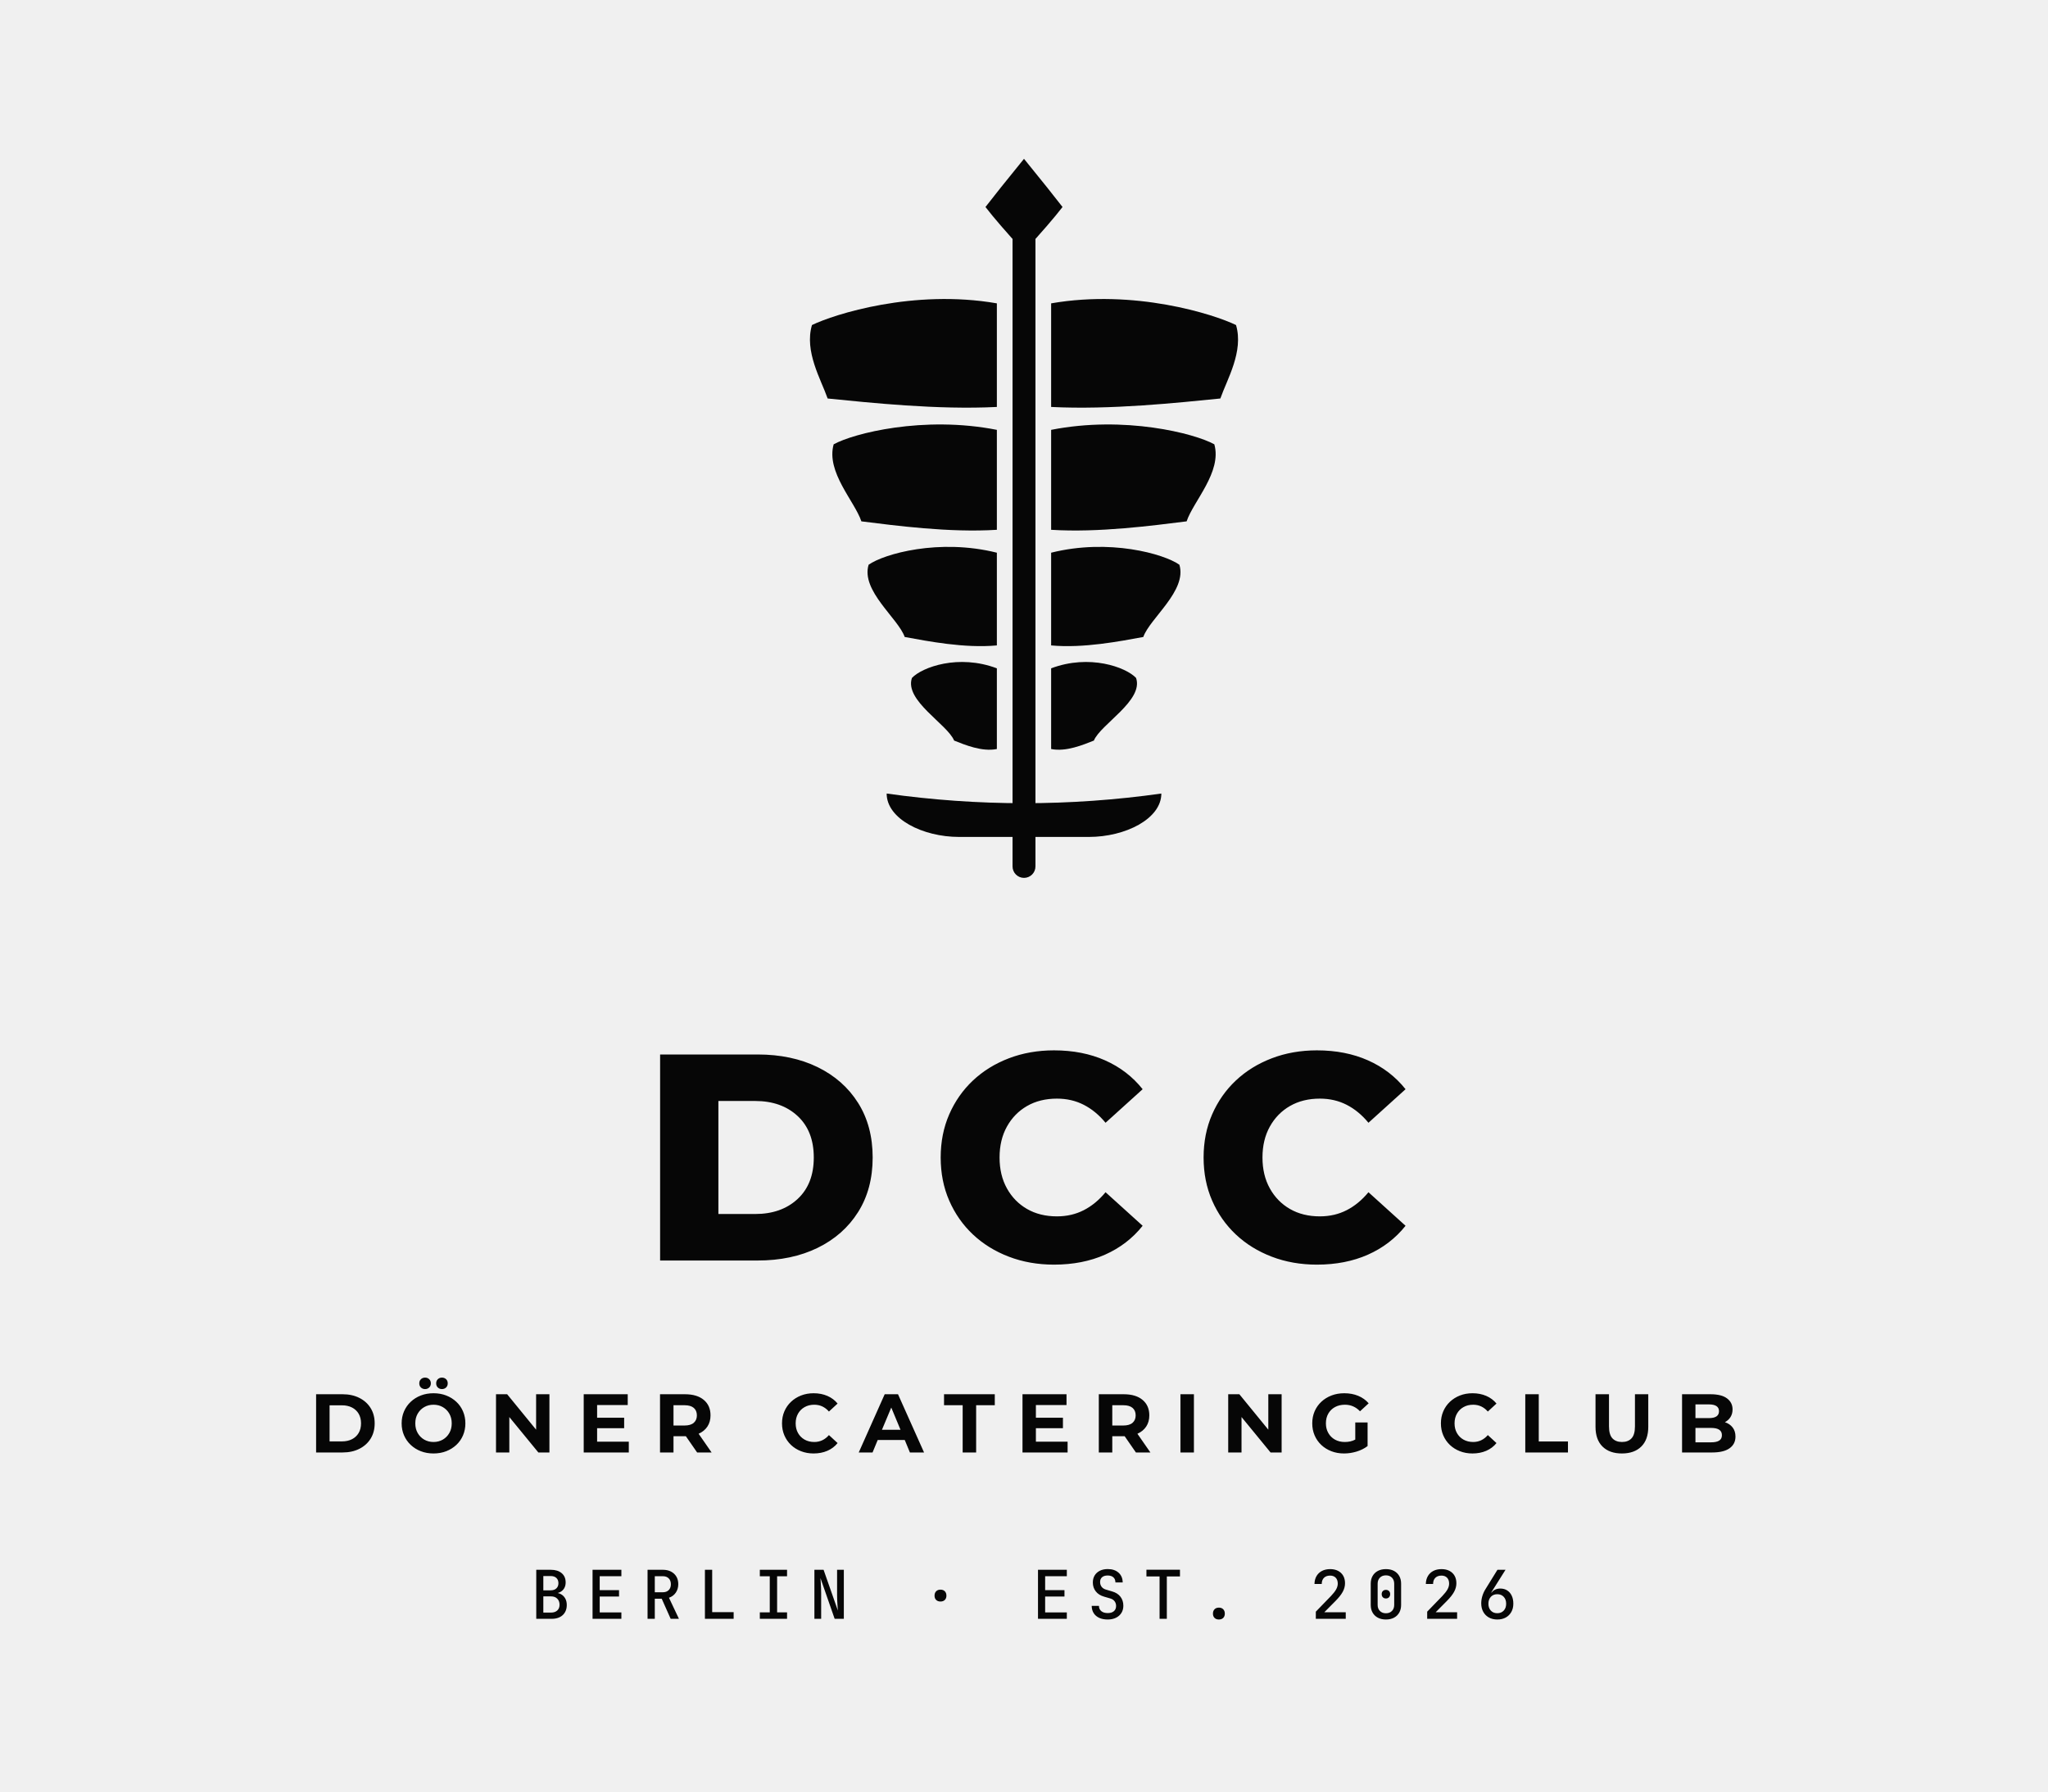
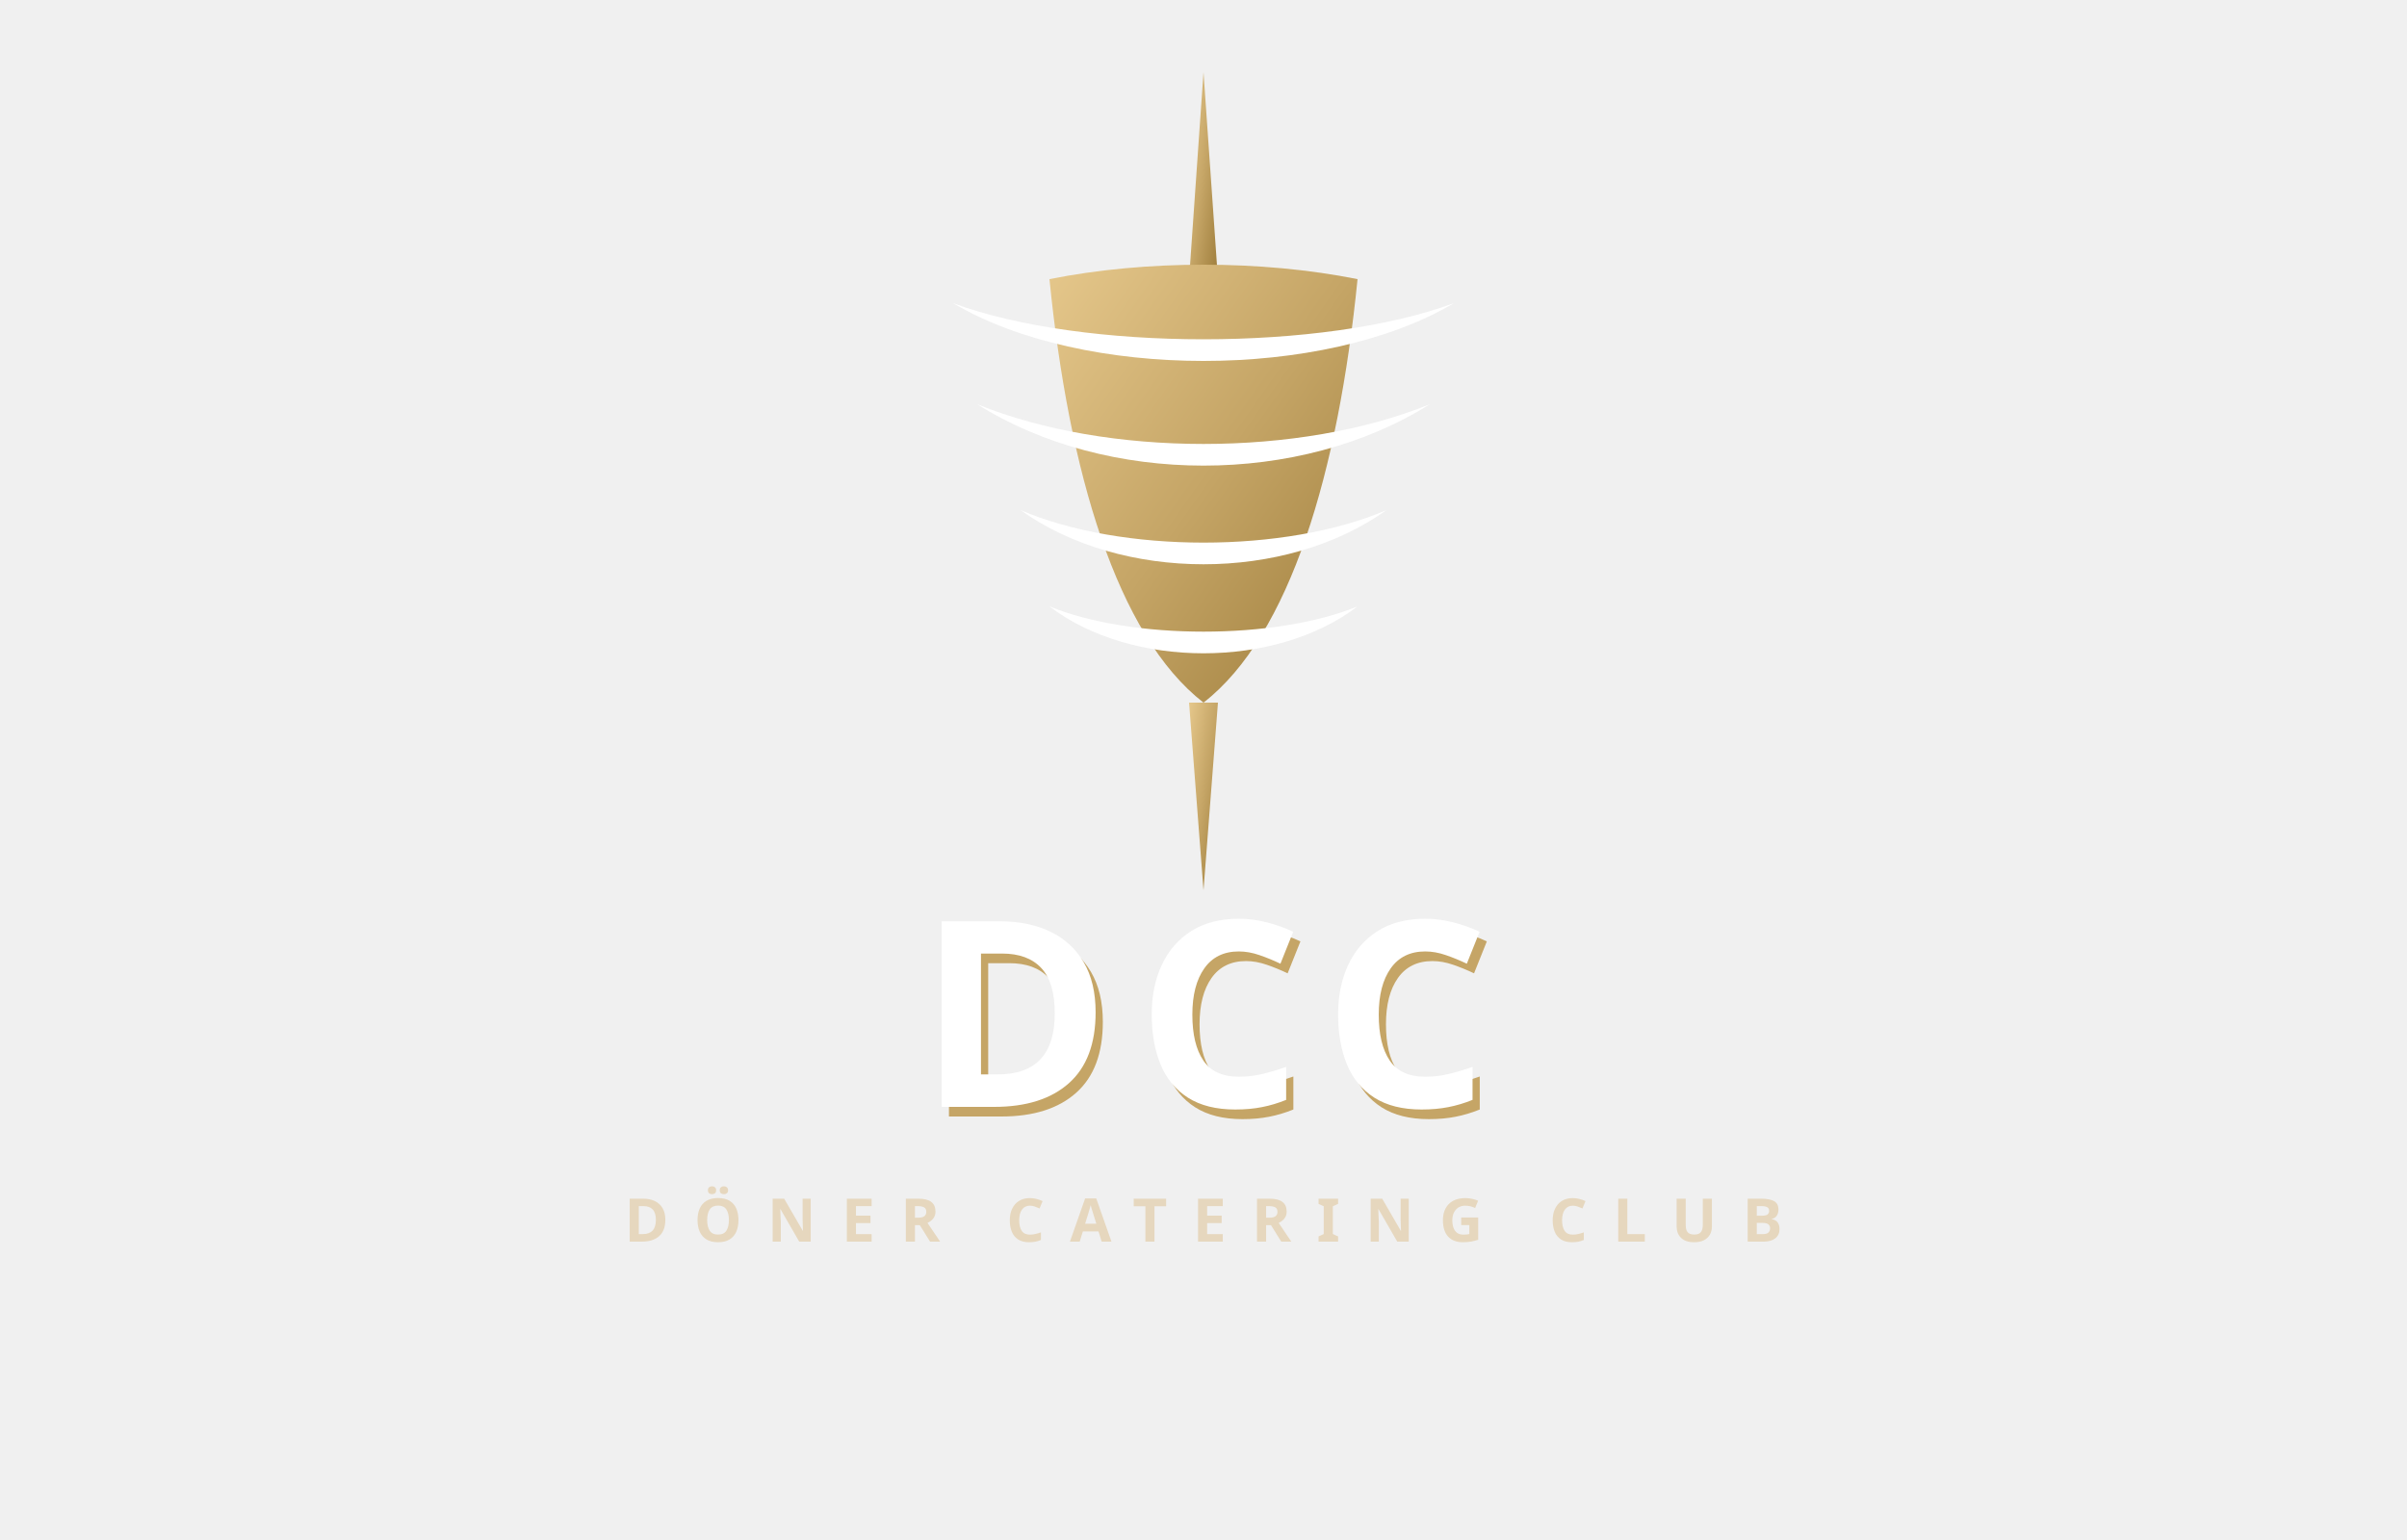
- <svg xmlns="http://www.w3.org/2000/svg" viewBox="0 0 320 280" width="320" height="280" role="img" aria-label="DCC Döner Catering Club — logo-stacked (mono)">
+ <svg xmlns="http://www.w3.org/2000/svg" viewBox="0 0 500 320" width="100%" height="100%">
  <defs>
-     <linearGradient id="dcc-spit-logo-stacked-mono" gradientUnits="userSpaceOnUse" x1="143.06" y1="24.82" x2="176.94" y2="135.88">
-       <stop offset="0%" stop-color="#060606" />
-       <stop offset="28%" stop-color="#060606" />
-       <stop offset="64%" stop-color="#060606" />
-       <stop offset="100%" stop-color="#060606" />
+     <linearGradient id="dccGoldGradDark" x1="0%" y1="0%" x2="100%" y2="100%">
+       <stop offset="0%" stop-color="#E5C78B" />
+       <stop offset="50%" stop-color="#C5A566" />
+       <stop offset="100%" stop-color="#9E7D3B" />
    </linearGradient>
-     <linearGradient id="dcc-spit-logo-stacked-mono-text" gradientUnits="userSpaceOnUse" x1="48.00" y1="0.00" x2="272.00" y2="0.00">
-       <stop offset="0%" stop-color="#060606" />
-       <stop offset="100%" stop-color="#060606" />
-     </linearGradient>
+     <filter id="goldGlow" x="-20%" y="-20%" width="140%" height="140%">
+       <feDropShadow dx="1.5" dy="2" stdDeviation="0.5" flood-color="#C5A566" flood-opacity="0.85" />
+     </filter>
  </defs>
-   <rect x="158.21" y="35.55" width="3.58" height="101.65" rx="1.79" fill="url(#dcc-spit-logo-stacked-mono)" />
-   <path d="M 160.00,24.82 Q 164.14,29.91 166.02,32.35 Q 164.14,34.80 160.00,39.32 Q 155.86,34.80 153.98,32.35 Q 155.86,29.91 160.00,24.82 Z" fill="url(#dcc-spit-logo-stacked-mono)" />
-   <path d="M 155.76,47.41 C 142.76,45.15 130.34,49.11 126.87,50.80 C 125.65,54.93 128.28,59.30 129.32,62.28 C 135.93,62.94 146.51,64.07 155.76,63.60 Z" fill="url(#dcc-spit-logo-stacked-mono)" />
-   <path d="M 164.24,47.41 C 177.24,45.15 189.66,49.11 193.13,50.80 C 194.35,54.93 191.72,59.30 190.68,62.28 C 184.07,62.94 173.49,64.07 164.24,63.60 Z" fill="url(#dcc-spit-logo-stacked-mono)" />
-   <path d="M 155.76,67.18 C 144.29,64.92 133.32,67.74 130.26,69.44 C 129.04,73.77 133.55,78.35 134.59,81.48 C 139.88,82.14 148.35,83.27 155.76,82.80 Z" fill="url(#dcc-spit-logo-stacked-mono)" />
-   <path d="M 164.24,67.18 C 175.71,64.92 186.68,67.74 189.74,69.44 C 190.96,73.77 186.45,78.35 185.41,81.48 C 180.12,82.14 171.65,83.27 164.24,82.80 Z" fill="url(#dcc-spit-logo-stacked-mono)" />
-   <path d="M 155.76,86.38 C 146.74,84.12 138.12,86.56 135.72,88.26 C 134.49,92.32 140.33,96.62 141.36,99.55 C 144.96,100.21 150.72,101.34 155.76,100.87 Z" fill="url(#dcc-spit-logo-stacked-mono)" />
-   <path d="M 164.24,86.38 C 173.26,84.12 181.88,86.56 184.28,88.26 C 185.51,92.32 179.67,96.62 178.64,99.55 C 175.04,100.21 169.28,101.34 164.24,100.87 Z" fill="url(#dcc-spit-logo-stacked-mono)" />
-   <path d="M 155.76,104.45 C 149.79,102.19 144.09,104.26 142.49,105.95 C 141.27,109.48 148.05,113.20 149.08,115.74 C 150.75,116.40 153.43,117.53 155.76,117.06 Z" fill="url(#dcc-spit-logo-stacked-mono)" />
-   <path d="M 164.24,104.45 C 170.21,102.19 175.91,104.26 177.51,105.95 C 178.73,109.48 171.95,113.20 170.92,115.74 C 169.25,116.40 166.57,117.53 164.24,117.06 Z" fill="url(#dcc-spit-logo-stacked-mono)" />
-   <path d="M 138.54,124.02 Q 160.00,127.04 181.46,124.02 C 181.46,127.98 175.81,130.80 170.16,130.80 L 149.84,130.80 C 144.19,130.80 138.54,127.98 138.54,124.02 Z" fill="url(#dcc-spit-logo-stacked-mono)" />
-   <path d="M103.142 197.0V164.8H118.368Q123.704 164.8 127.752 166.778Q131.8 168.756 134.077 172.367Q136.354 175.978 136.354 180.9Q136.354 185.822 134.077 189.433Q131.8 193.044 127.752 195.022Q123.704 197.0 118.368 197.0ZM112.25 189.732H118.0Q122.094 189.732 124.624 187.386Q127.154 185.04 127.154 180.9Q127.154 176.76 124.624 174.414Q122.094 172.068 118.0 172.068H112.25ZM164.692 197.644Q160.874 197.644 157.631 196.402Q154.388 195.16 152.019 192.929Q149.65 190.698 148.316 187.639Q146.982 184.58 146.982 180.9Q146.982 177.22 148.316 174.161Q149.65 171.102 152.019 168.871Q154.388 166.64 157.631 165.398Q160.874 164.156 164.692 164.156Q169.154 164.156 172.673 165.72Q176.192 167.284 178.538 170.228L172.742 175.472Q171.224 173.632 169.338 172.666Q167.452 171.7 165.152 171.7Q162.484 171.7 160.483 172.85Q158.482 174.0 157.332 176.07Q156.182 178.14 156.182 180.9Q156.182 183.66 157.332 185.73Q158.482 187.8 160.483 188.95Q162.484 190.1 165.152 190.1Q167.452 190.1 169.338 189.134Q171.224 188.168 172.742 186.328L178.538 191.572Q176.192 194.516 172.673 196.08Q169.154 197.644 164.692 197.644ZM205.772 197.644Q201.954 197.644 198.711 196.402Q195.468 195.16 193.099 192.929Q190.73 190.698 189.396 187.639Q188.062 184.58 188.062 180.9Q188.062 177.22 189.396 174.161Q190.73 171.102 193.099 168.871Q195.468 166.64 198.711 165.398Q201.954 164.156 205.772 164.156Q210.234 164.156 213.753 165.72Q217.272 167.284 219.618 170.228L213.822 175.472Q212.304 173.632 210.418 172.666Q208.532 171.7 206.232 171.7Q203.564 171.7 201.563 172.85Q199.562 174.0 198.412 176.07Q197.262 178.14 197.262 180.9Q197.262 183.66 198.412 185.73Q199.562 187.8 201.563 188.95Q203.564 190.1 206.232 190.1Q208.532 190.1 210.418 189.134Q212.304 188.168 213.822 186.328L219.618 191.572Q217.272 194.516 213.753 196.08Q210.234 197.644 205.772 197.644Z" fill="#060606" />
-   <path d="M49.391 227.0V217.9H53.525Q55.007 217.9 56.138 218.466Q57.269 219.031 57.906 220.052Q58.543 221.072 58.543 222.45Q58.543 223.828 57.906 224.849Q57.269 225.869 56.138 226.435Q55.007 227.0 53.525 227.0ZM51.497 225.271H53.421Q54.331 225.271 55.001 224.926Q55.67 224.582 56.041 223.952Q56.411 223.321 56.411 222.45Q56.411 221.579 56.041 220.949Q55.67 220.318 55.001 219.974Q54.331 219.629 53.421 219.629H51.497ZM67.736 227.156Q66.657 227.156 65.754 226.805Q64.85 226.454 64.174 225.817Q63.498 225.18 63.128 224.322Q62.757 223.464 62.757 222.45Q62.757 221.436 63.128 220.578Q63.498 219.72 64.174 219.083Q64.85 218.446 65.754 218.095Q66.657 217.744 67.736 217.744Q68.815 217.744 69.719 218.095Q70.622 218.446 71.298 219.077Q71.974 219.707 72.345 220.572Q72.715 221.436 72.715 222.45Q72.715 223.464 72.345 224.329Q71.974 225.193 71.298 225.824Q70.622 226.454 69.719 226.805Q68.815 227.156 67.736 227.156ZM67.736 225.362Q68.542 225.362 69.186 224.992Q69.829 224.621 70.206 223.964Q70.583 223.308 70.583 222.45Q70.583 221.592 70.206 220.935Q69.829 220.279 69.186 219.909Q68.542 219.538 67.736 219.538Q66.93 219.538 66.287 219.909Q65.643 220.279 65.266 220.935Q64.889 221.592 64.889 222.45Q64.889 223.308 65.266 223.964Q65.643 224.621 66.287 224.992Q66.93 225.362 67.736 225.362ZM66.423 217.094Q66.033 217.094 65.773 216.847Q65.513 216.6 65.513 216.197Q65.513 215.794 65.773 215.547Q66.033 215.3 66.423 215.3Q66.8 215.3 67.06 215.547Q67.32 215.794 67.32 216.197Q67.32 216.6 67.06 216.847Q66.8 217.094 66.423 217.094ZM69.049 217.094Q68.672 217.094 68.412 216.847Q68.152 216.6 68.152 216.197Q68.152 215.794 68.412 215.547Q68.672 215.3 69.049 215.3Q69.439 215.3 69.699 215.547Q69.959 215.794 69.959 216.197Q69.959 216.6 69.699 216.847Q69.439 217.094 69.049 217.094ZM77.501 227.0V217.9H79.243L83.767 223.438V217.9H85.847V227.0H84.118L79.581 221.462V227.0ZM91.205 227.0V217.9H98.082V219.59H93.298V221.566H97.523V223.204H93.298V225.31H98.251V227.0ZM103.128 227.0V217.9H107.015Q108.913 217.9 109.966 218.784Q111.019 219.668 111.019 221.202Q111.019 222.216 110.532 222.951Q110.044 223.685 109.16 224.075L111.188 227.0H108.926L107.171 224.465Q107.119 224.465 107.067 224.465H105.234V227.0ZM105.234 222.788H106.95Q107.912 222.788 108.4 222.365Q108.887 221.943 108.887 221.202Q108.887 220.448 108.4 220.032Q107.912 219.616 106.95 219.616H105.234ZM127.117 227.156Q126.064 227.156 125.161 226.805Q124.257 226.454 123.594 225.824Q122.931 225.193 122.561 224.335Q122.19 223.477 122.19 222.45Q122.19 221.423 122.561 220.565Q122.931 219.707 123.601 219.077Q124.27 218.446 125.167 218.095Q126.064 217.744 127.13 217.744Q128.313 217.744 129.275 218.16Q130.237 218.576 130.874 219.356L129.522 220.604Q128.586 219.538 127.234 219.538Q126.376 219.538 125.72 219.909Q125.063 220.279 124.693 220.935Q124.322 221.592 124.322 222.45Q124.322 223.308 124.693 223.964Q125.063 224.621 125.72 224.992Q126.376 225.362 127.234 225.362Q128.586 225.362 129.522 224.283L130.874 225.531Q130.237 226.324 129.275 226.74Q128.313 227.156 127.117 227.156ZM134.178 227.0 138.234 217.9H140.314L144.383 227.0H142.173L141.367 225.05H137.142L136.336 227.0ZM137.805 223.451H140.704L139.261 219.98ZM150.417 227.0V219.616H147.505V217.9H155.435V219.616H152.523V227.0ZM159.766 227.0V217.9H166.643V219.59H161.859V221.566H166.084V223.204H161.859V225.31H166.812V227.0ZM171.689 227.0V217.9H175.576Q177.474 217.9 178.527 218.784Q179.58 219.668 179.58 221.202Q179.58 222.216 179.093 222.951Q178.605 223.685 177.721 224.075L179.749 227.0H177.487L175.732 224.465Q175.68 224.465 175.628 224.465H173.795V227.0ZM173.795 222.788H175.511Q176.473 222.788 176.961 222.365Q177.448 221.943 177.448 221.202Q177.448 220.448 176.961 220.032Q176.473 219.616 175.511 219.616H173.795ZM184.444 227.0V217.9H186.55V227.0ZM191.908 227.0V217.9H193.65L198.174 223.438V217.9H200.254V227.0H198.525L193.988 221.462V227.0ZM210.006 227.156Q208.927 227.156 208.024 226.805Q207.12 226.454 206.451 225.824Q205.781 225.193 205.411 224.335Q205.04 223.477 205.04 222.45Q205.04 221.423 205.411 220.565Q205.781 219.707 206.457 219.077Q207.133 218.446 208.043 218.095Q208.953 217.744 210.045 217.744Q211.241 217.744 212.216 218.147Q213.191 218.55 213.854 219.317L212.502 220.565Q211.527 219.538 210.149 219.538Q209.265 219.538 208.596 219.902Q207.926 220.266 207.549 220.923Q207.172 221.579 207.172 222.45Q207.172 223.295 207.549 223.958Q207.926 224.621 208.589 224.992Q209.252 225.362 210.123 225.362Q210.552 225.362 210.962 225.278Q211.371 225.193 211.761 224.985V222.307H213.685V225.999Q212.931 226.571 211.956 226.863Q210.981 227.156 210.006 227.156ZM230.069 227.156Q229.016 227.156 228.113 226.805Q227.209 226.454 226.546 225.824Q225.883 225.193 225.513 224.335Q225.142 223.477 225.142 222.45Q225.142 221.423 225.513 220.565Q225.883 219.707 226.553 219.077Q227.222 218.446 228.119 218.095Q229.016 217.744 230.082 217.744Q231.265 217.744 232.227 218.16Q233.189 218.576 233.826 219.356L232.474 220.604Q231.538 219.538 230.186 219.538Q229.328 219.538 228.672 219.909Q228.015 220.279 227.645 220.935Q227.274 221.592 227.274 222.45Q227.274 223.308 227.645 223.964Q228.015 224.621 228.672 224.992Q229.328 225.362 230.186 225.362Q231.538 225.362 232.474 224.283L233.826 225.531Q233.189 226.324 232.227 226.74Q231.265 227.156 230.069 227.156ZM238.326 227.0V217.9H240.432V225.284H244.995V227.0ZM253.421 227.156Q251.484 227.156 250.392 226.077Q249.3 224.998 249.3 222.996V217.9H251.406V222.918Q251.406 224.218 251.939 224.79Q252.472 225.362 253.434 225.362Q254.396 225.362 254.929 224.79Q255.462 224.218 255.462 222.918V217.9H257.542V222.996Q257.542 224.998 256.45 226.077Q255.358 227.156 253.421 227.156ZM262.822 227.0V217.9H267.268Q268.984 217.9 269.848 218.55Q270.713 219.2 270.713 220.266Q270.713 220.955 270.394 221.462Q270.076 221.969 269.517 222.268Q270.271 222.515 270.72 223.087Q271.168 223.659 271.168 224.517Q271.168 225.687 270.245 226.344Q269.322 227.0 267.528 227.0ZM264.915 225.414H267.372Q268.191 225.414 268.62 225.147Q269.049 224.881 269.049 224.296Q269.049 223.165 267.372 223.165H264.915ZM264.915 221.631H267.008Q268.594 221.631 268.594 220.552Q268.594 219.486 267.008 219.486H264.915Z" fill="url(#dcc-spit-logo-stacked-mono-text)" />
-   <path d="M83.791 253.0V245.335H86.053Q87.138 245.335 87.761 245.862Q88.384 246.388 88.384 247.313Q88.384 247.833 88.159 248.218Q87.934 248.603 87.533 248.813Q87.131 249.023 86.596 249.016V248.914Q87.177 248.904 87.617 249.133Q88.057 249.362 88.308 249.798Q88.559 250.233 88.559 250.843Q88.559 251.501 88.272 251.988Q87.985 252.476 87.456 252.738Q86.927 253.0 86.192 253.0ZM84.895 252.024H86.099Q86.716 252.024 87.073 251.695Q87.43 251.367 87.43 250.796Q87.43 250.21 87.073 249.851Q86.716 249.492 86.099 249.492H84.895ZM84.895 248.547H86.041Q86.604 248.547 86.929 248.245Q87.254 247.944 87.254 247.428Q87.254 246.909 86.933 246.61Q86.612 246.311 86.047 246.311H84.895ZM92.587 253.0V245.335H97.091V246.341H93.704V248.519H96.724V249.517H93.704V251.994H97.091V253.0ZM101.181 253.0V245.335H103.582Q104.306 245.335 104.845 245.615Q105.385 245.895 105.683 246.398Q105.98 246.901 105.98 247.578Q105.98 248.345 105.589 248.911Q105.197 249.477 104.526 249.703L106.085 253.0H104.793L103.392 249.852H102.312V253.0ZM102.312 248.847H103.582Q104.151 248.847 104.488 248.508Q104.824 248.168 104.824 247.6Q104.824 247.018 104.488 246.679Q104.151 246.34 103.582 246.34H102.312ZM110.145 253.0V245.335H111.278V251.956H114.633V253.0ZM118.724 253.0V251.988H120.276V246.347H118.724V245.335H122.976V246.347H121.424V251.988H122.976V253.0ZM127.251 253.0V245.335H128.684L130.918 251.709Q130.894 251.408 130.863 250.987Q130.832 250.566 130.813 250.116Q130.794 249.665 130.794 249.294V245.335H131.849V253.0H130.416L128.195 246.626Q128.22 246.904 128.244 247.311Q128.268 247.717 128.287 248.157Q128.306 248.596 128.306 248.978V253.0ZM146.95 250.295Q146.526 250.295 146.274 250.047Q146.022 249.799 146.022 249.382Q146.022 248.947 146.274 248.693Q146.526 248.439 146.95 248.439Q147.377 248.439 147.628 248.693Q147.878 248.947 147.878 249.382Q147.878 249.799 147.628 250.047Q147.377 250.295 146.95 250.295ZM162.187 253.0V245.335H166.691V246.341H163.304V248.519H166.324V249.517H163.304V251.994H166.691V253.0ZM173.079 253.105Q172.308 253.105 171.75 252.847Q171.192 252.588 170.888 252.11Q170.585 251.631 170.577 250.974H171.711Q171.711 251.494 172.077 251.797Q172.442 252.1 173.089 252.1Q173.7 252.1 174.044 251.806Q174.389 251.512 174.389 250.991Q174.389 250.567 174.153 250.252Q173.917 249.937 173.481 249.816L172.52 249.535Q171.676 249.297 171.216 248.712Q170.756 248.128 170.756 247.321Q170.756 246.685 171.043 246.216Q171.331 245.747 171.854 245.485Q172.377 245.223 173.088 245.223Q174.146 245.223 174.779 245.791Q175.411 246.359 175.419 247.309H174.285Q174.285 246.802 173.969 246.515Q173.653 246.227 173.074 246.227Q172.512 246.227 172.201 246.495Q171.89 246.762 171.89 247.243Q171.89 247.674 172.124 247.988Q172.359 248.301 172.797 248.429L173.778 248.721Q174.62 248.96 175.071 249.545Q175.523 250.13 175.523 250.955Q175.523 251.597 175.218 252.082Q174.913 252.567 174.364 252.836Q173.814 253.105 173.079 253.105ZM181.183 253.0V246.371H179.13V245.328H184.37V246.371H182.317V253.0ZM190.45 253.105Q190.026 253.105 189.774 252.857Q189.522 252.608 189.522 252.192Q189.522 251.757 189.774 251.503Q190.026 251.249 190.45 251.249Q190.877 251.249 191.128 251.503Q191.378 251.757 191.378 252.192Q191.378 252.608 191.128 252.857Q190.877 253.105 190.45 253.105ZM205.597 253.0V251.88L207.967 249.432Q208.515 248.858 208.77 248.402Q209.026 247.945 209.026 247.496Q209.026 246.909 208.706 246.576Q208.386 246.243 207.83 246.243Q207.218 246.243 206.869 246.591Q206.521 246.939 206.521 247.55H205.387Q205.401 246.839 205.707 246.317Q206.013 245.795 206.56 245.512Q207.108 245.23 207.839 245.23Q208.548 245.23 209.07 245.501Q209.592 245.772 209.876 246.265Q210.16 246.759 210.16 247.438Q210.16 248.117 209.807 248.771Q209.454 249.424 208.661 250.221L206.922 251.972H210.273V253.0ZM216.552 253.105Q215.828 253.105 215.294 252.824Q214.76 252.542 214.468 252.03Q214.177 251.518 214.177 250.832V247.503Q214.177 246.81 214.468 246.301Q214.759 245.792 215.293 245.511Q215.827 245.23 216.55 245.23Q217.283 245.23 217.812 245.511Q218.34 245.792 218.632 246.301Q218.923 246.81 218.923 247.503V250.832Q218.923 251.518 218.632 252.03Q218.34 252.542 217.808 252.824Q217.276 253.105 216.552 253.105ZM216.552 252.13Q217.139 252.13 217.491 251.771Q217.843 251.412 217.843 250.832V247.503Q217.843 246.923 217.491 246.564Q217.139 246.205 216.55 246.205Q215.961 246.205 215.609 246.564Q215.257 246.923 215.257 247.503V250.832Q215.257 251.412 215.611 251.771Q215.964 252.13 216.552 252.13ZM216.551 249.818Q216.254 249.818 216.071 249.631Q215.889 249.443 215.889 249.135Q215.889 248.837 216.071 248.656Q216.253 248.475 216.551 248.475Q216.849 248.475 217.03 248.656Q217.211 248.838 217.211 249.135Q217.211 249.443 217.03 249.631Q216.848 249.818 216.551 249.818ZM222.997 253.0V251.88L225.367 249.432Q225.915 248.858 226.17 248.402Q226.426 247.945 226.426 247.496Q226.426 246.909 226.106 246.576Q225.786 246.243 225.23 246.243Q224.618 246.243 224.269 246.591Q223.921 246.939 223.921 247.55H222.787Q222.801 246.839 223.107 246.317Q223.413 245.795 223.96 245.512Q224.508 245.23 225.239 245.23Q225.948 245.23 226.47 245.501Q226.992 245.772 227.276 246.265Q227.56 246.759 227.56 247.438Q227.56 248.117 227.207 248.771Q226.854 249.424 226.061 250.221L224.322 251.972H227.673V253.0ZM233.957 253.105Q233.202 253.105 232.636 252.789Q232.069 252.473 231.756 251.904Q231.442 251.335 231.442 250.584Q231.442 250.022 231.615 249.445Q231.789 248.868 232.115 248.347L233.976 245.335H235.237L233.017 248.865L233.068 248.9Q233.277 248.593 233.628 248.429Q233.98 248.266 234.416 248.266Q235.037 248.266 235.496 248.558Q235.954 248.85 236.206 249.381Q236.458 249.912 236.458 250.634Q236.458 251.373 236.144 251.929Q235.83 252.486 235.273 252.795Q234.715 253.105 233.957 253.105ZM233.95 252.123Q234.575 252.123 234.956 251.717Q235.337 251.31 235.337 250.641Q235.337 249.968 234.956 249.56Q234.575 249.152 233.95 249.152Q233.325 249.152 232.944 249.56Q232.563 249.968 232.563 250.641Q232.563 251.31 232.944 251.717Q233.325 252.123 233.95 252.123Z" fill="#060606" />
+   <g transform="translate(0, -10)">
+     <path d="M 250 25 L 253 68 L 247 68 Z" fill="url(#dccGoldGradDark)" />
+     <path d="M 218 68               C 238 64, 262 64, 282 68               C 278 108, 268 142, 250 156               C 232 142, 222 108, 218 68               Z" fill="url(#dccGoldGradDark)" />
+     <path d="M 247 156 L 253 156 L 250 195 Z" fill="url(#dccGoldGradDark)" />
+     <path d="M 198 73               C 225 89, 275 89, 302 73               C 275 83, 225 83, 198 73               Z" fill="#FFFFFF" />
+     <path d="M 203 94               C 230 111, 270 111, 297 94               C 270 105, 230 105, 203 94               Z" fill="#FFFFFF" />
+     <path d="M 212 116               C 233 131, 267 131, 288 116               C 267 125, 233 125, 212 116               Z" fill="#FFFFFF" />
+     <path d="M 218 136               C 235 149, 265 149, 282 136               C 265 143, 235 143, 218 136               Z" fill="#FFFFFF" />
+     <g transform="translate(250, 240)">
+       <text x="1.5" y="2" text-anchor="middle" font-family="'Montserrat', 'Space Grotesk', sans-serif" font-weight="900" font-size="54" letter-spacing="0.10em" fill="#C5A566">
+         DCC
+       </text>
+       <text x="0" y="0" text-anchor="middle" font-family="'Montserrat', 'Space Grotesk', sans-serif" font-weight="900" font-size="54" letter-spacing="0.10em" fill="#FFFFFF">
+         DCC
+       </text>
+       <text x="0" y="28" text-anchor="middle" font-family="'Montserrat', 'Space Grotesk', sans-serif" font-weight="600" font-size="12.5" letter-spacing="0.42em" fill="#E6D7BE">
+         DÖNER CATERING CLUB
+       </text>
+     </g>
+   </g>
</svg>
